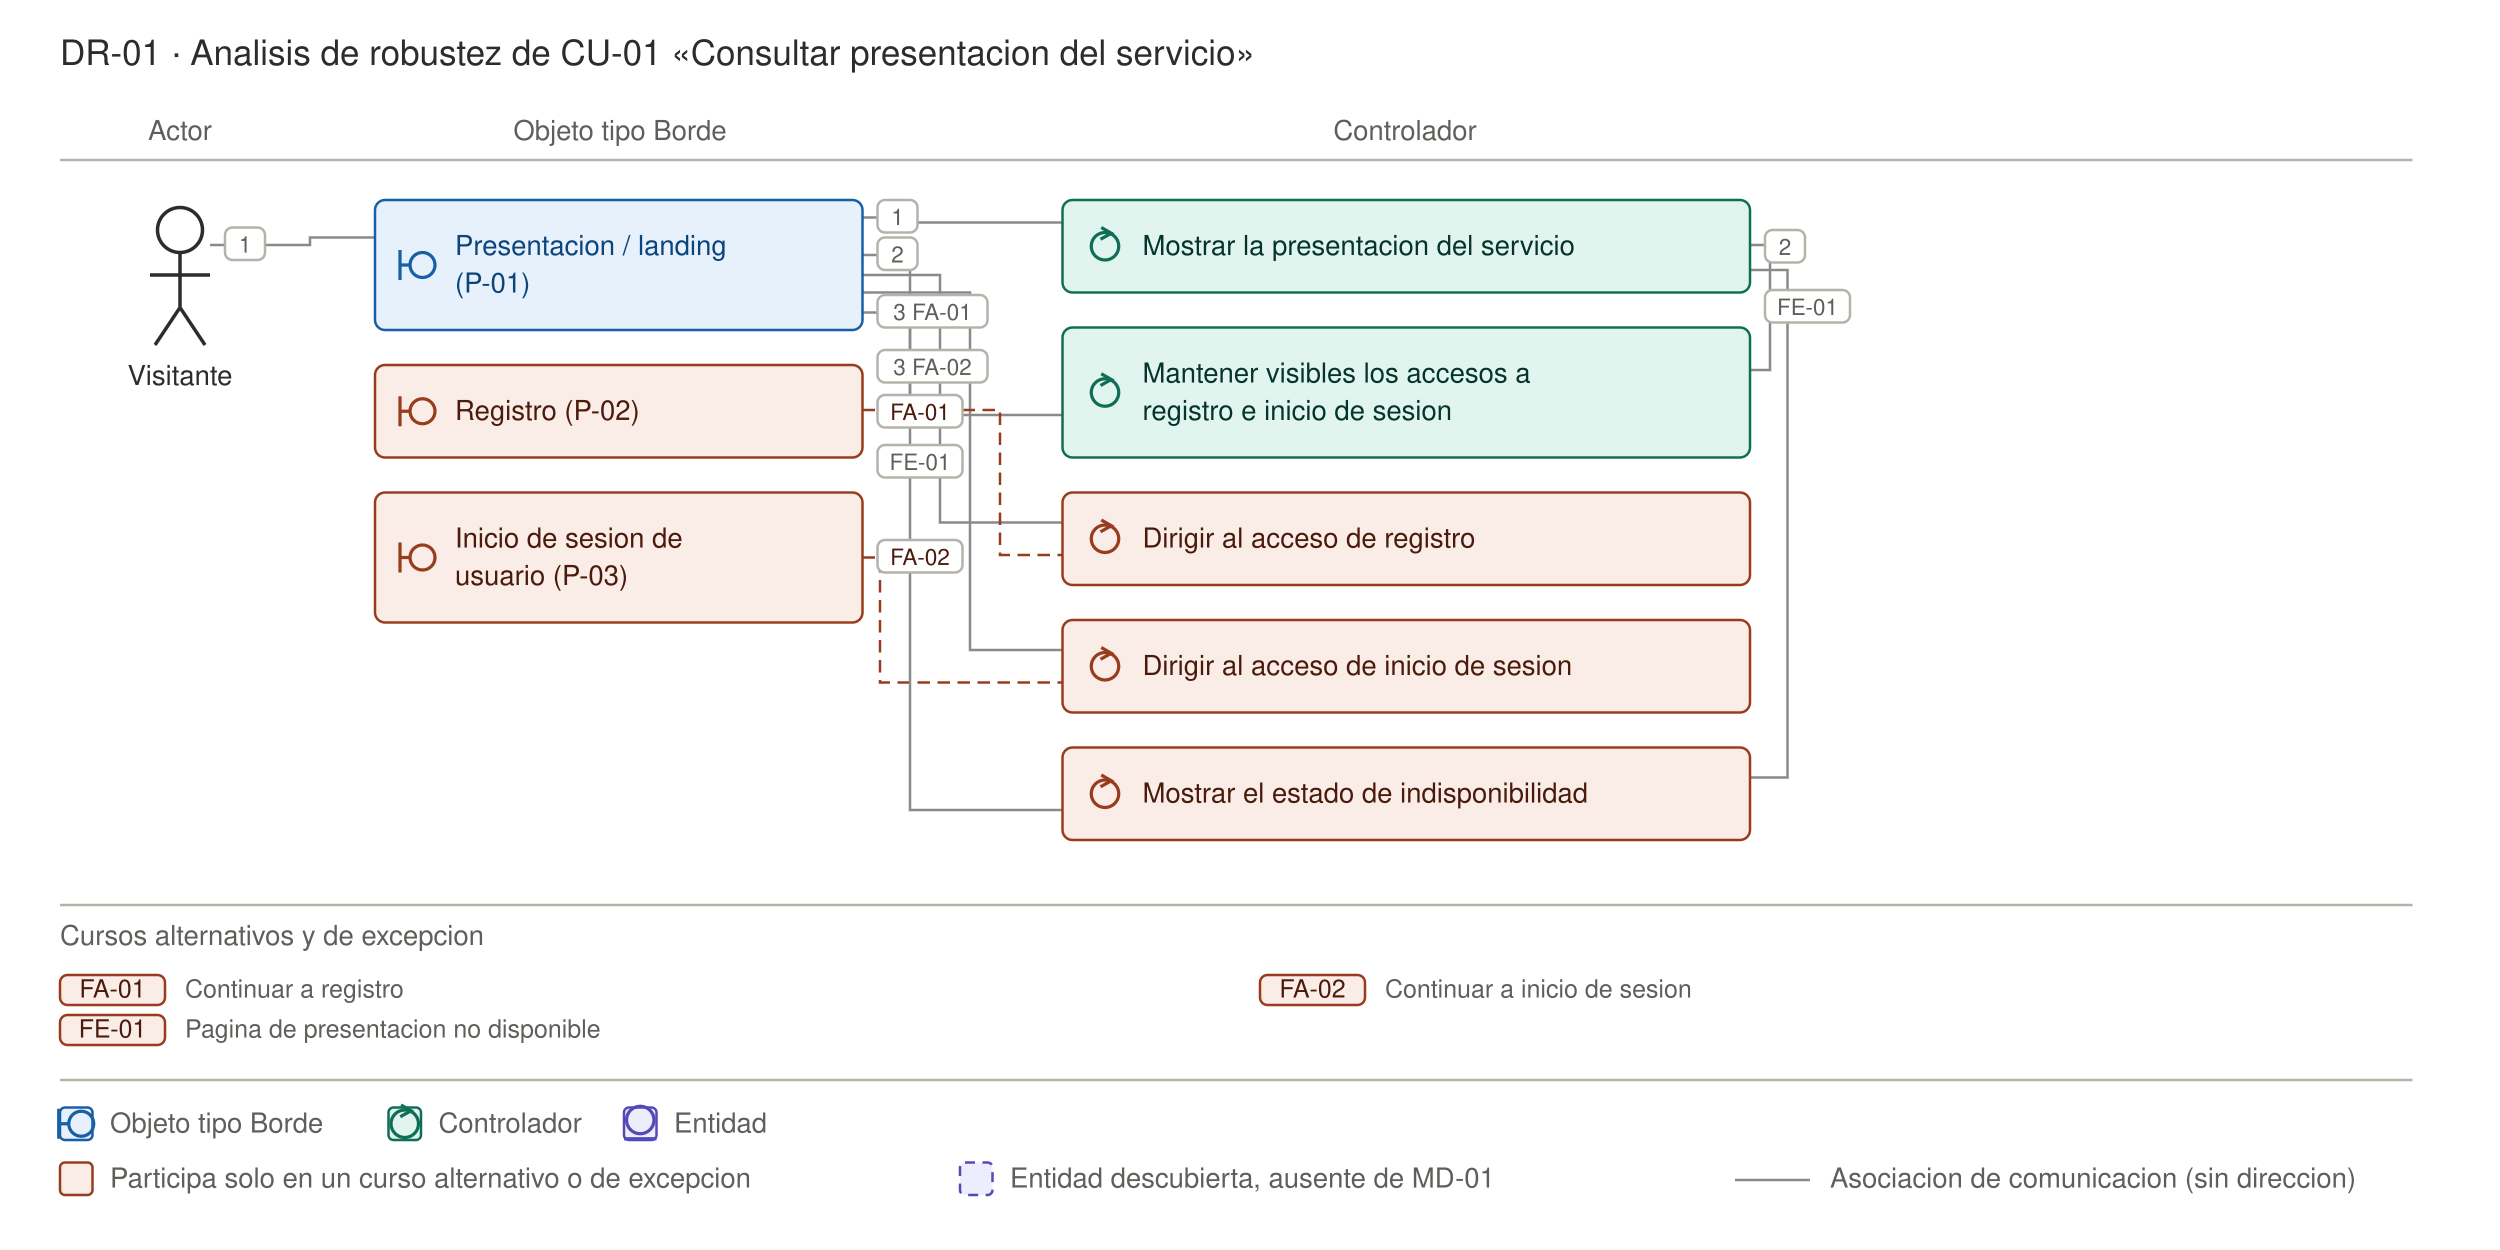
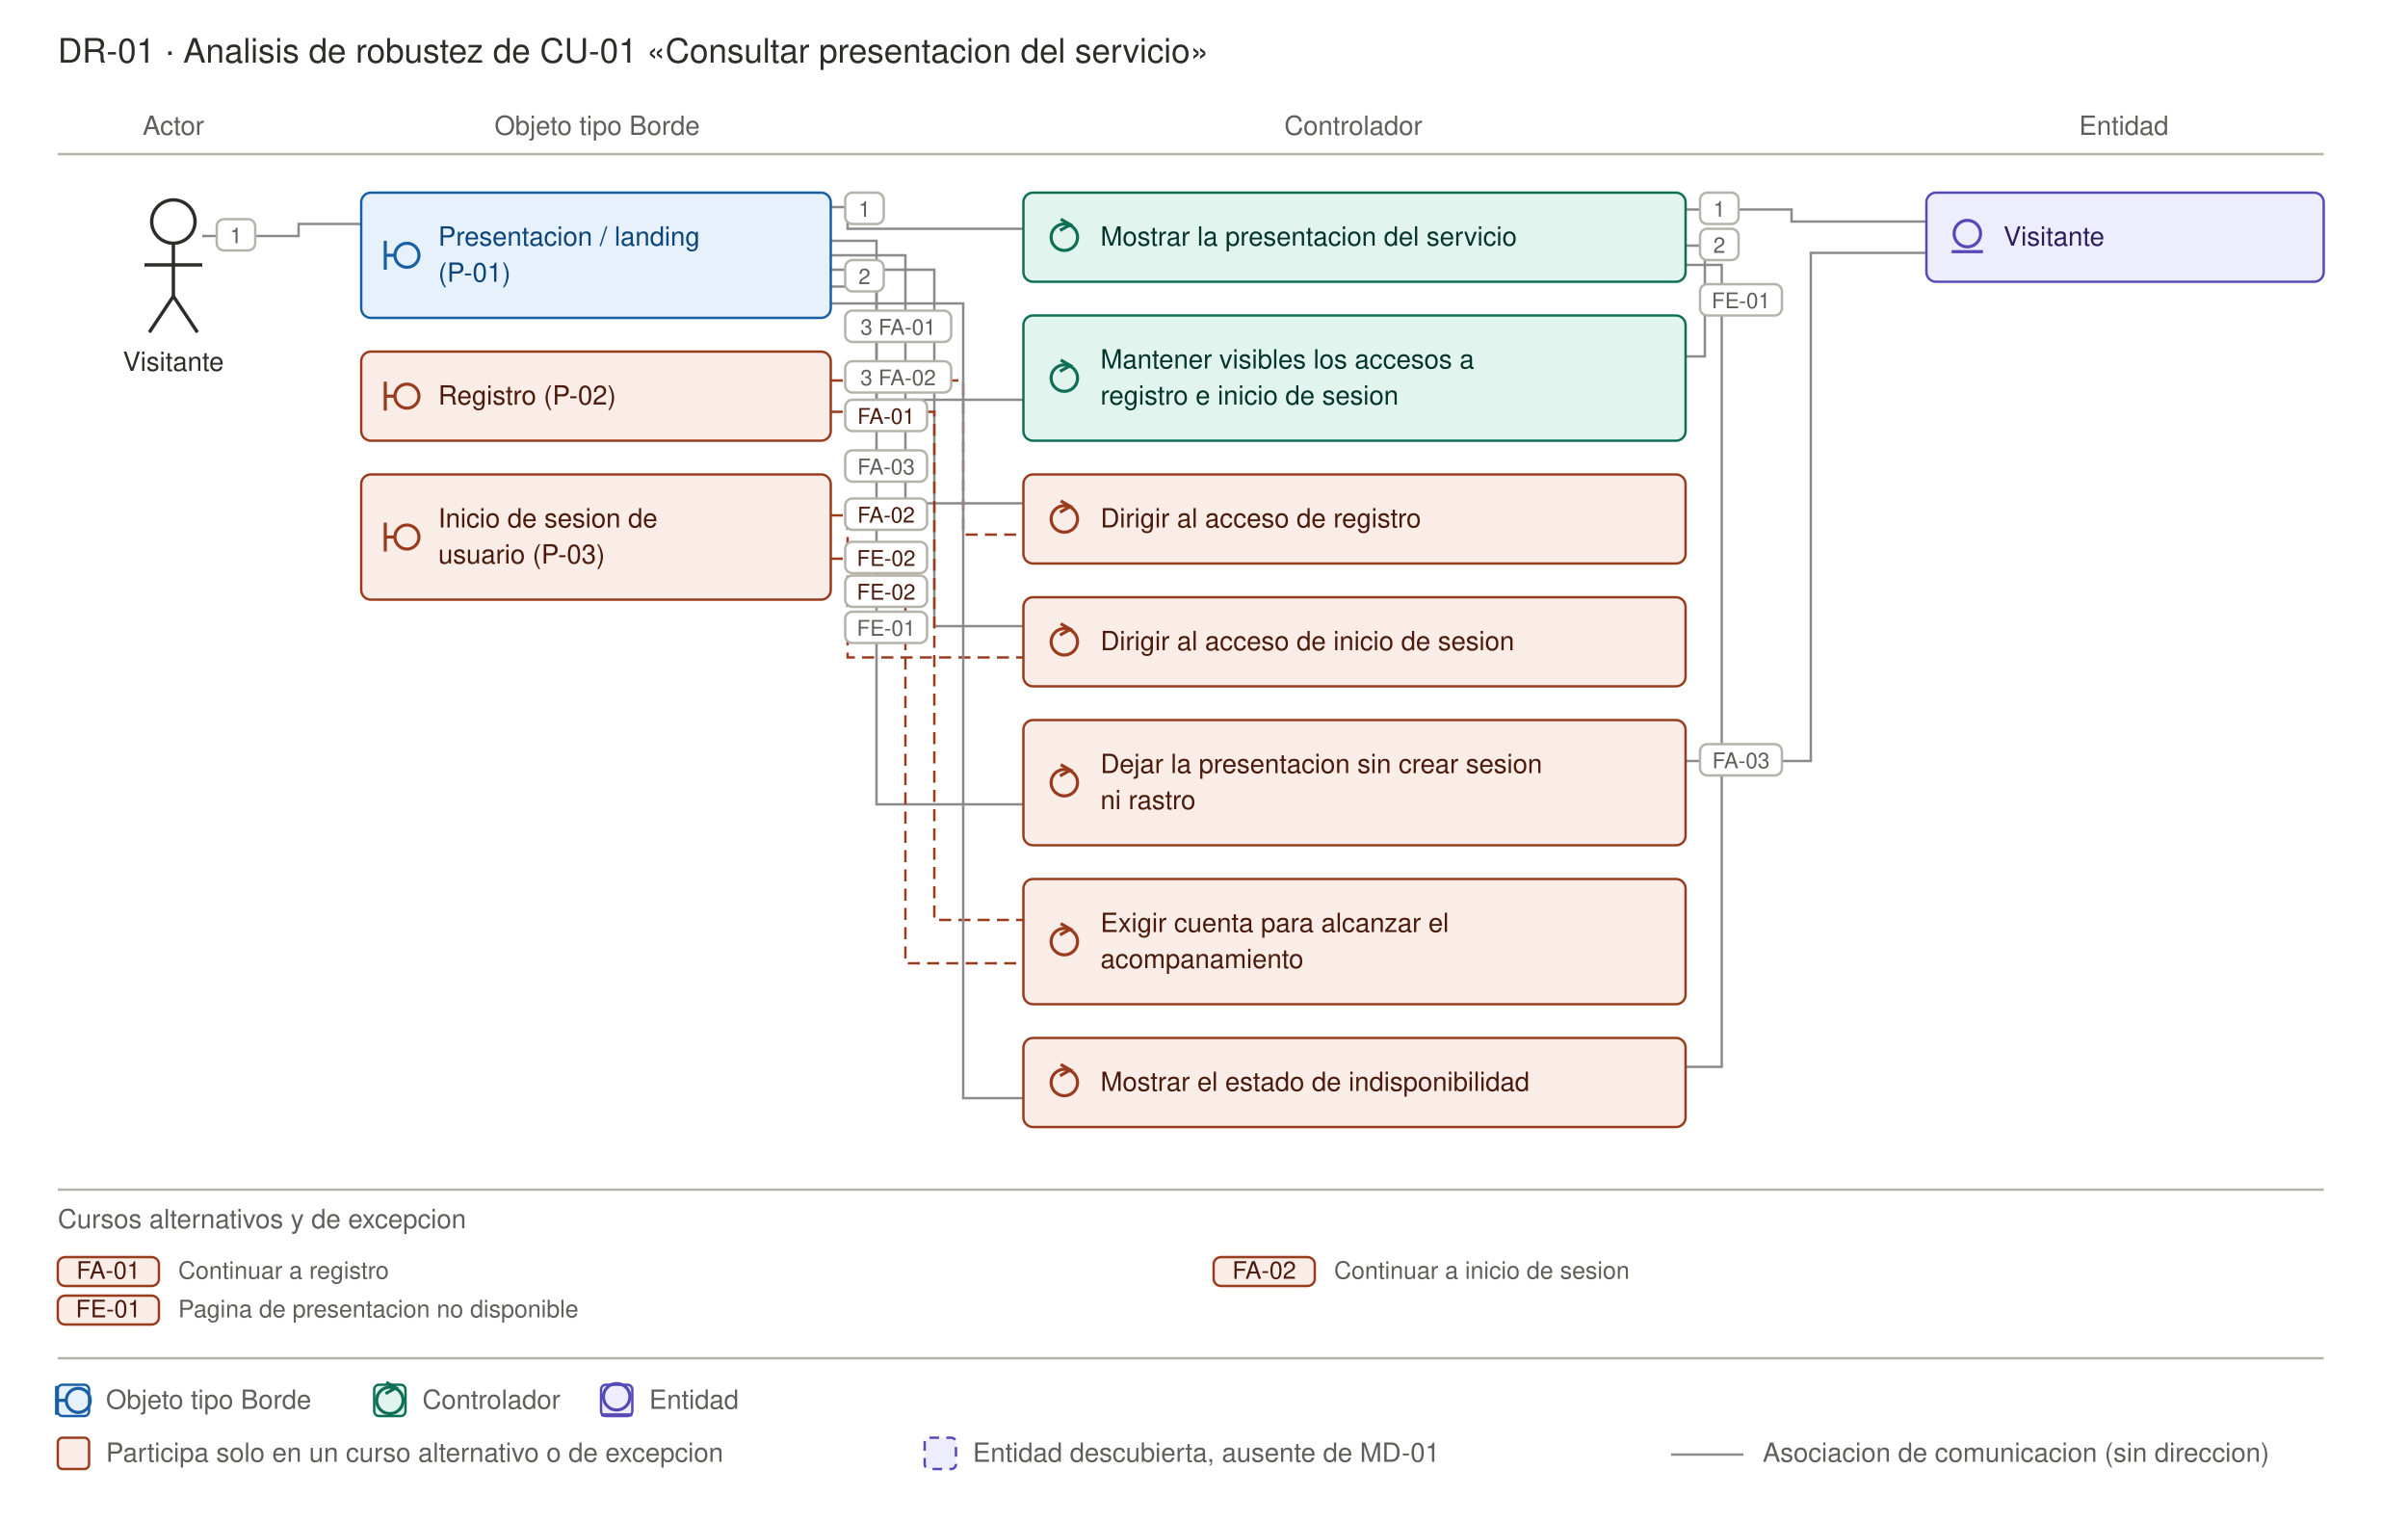
- <svg xmlns="http://www.w3.org/2000/svg" width="1000" height="500" viewBox="0 0 1000 500" role="img" font-family="Segoe UI, Helvetica, Arial, sans-serif">
-   <rect x="0" y="0" width="1000" height="500" fill="#FFFFFF" />
+ <svg xmlns="http://www.w3.org/2000/svg" width="1000" height="632" viewBox="0 0 1000 632" role="img" font-family="Segoe UI, Helvetica, Arial, sans-serif">
+   <rect x="0" y="0" width="1000" height="632" fill="#FFFFFF" />
  <text x="24" y="26" font-size="14" font-weight="500" fill="#2C2C2A">DR-01 · Analisis de robustez de CU-01 «Consultar presentacion del servicio»</text>
  <g font-size="11" font-weight="500" fill="#5F5E5A" text-anchor="middle">
    <text x="72" y="56">Actor</text>
    <text x="248" y="56">Objeto tipo Borde</text>
    <text x="562" y="56">Controlador</text>
+     <text x="882" y="56">Entidad</text>
  </g>
  <line x1="24" y1="64" x2="965" y2="64" stroke="#B4B2A9" stroke-width="1" />
  <g fill="none" stroke="#8a8a8a" stroke-width="1">
-     <polyline points="84,98 124,98 124,95 150,95" />
-     <polyline points="345,87 352,87 352,89 425,89" />
-     <polyline points="700,98 708,98 708,148 700,148" />
-     <polyline points="345,102 364,102 364,166 425,166" />
-     <polyline points="345,110 376,110 376,209 425,209" />
-     <polyline points="345,117 388,117 388,260 425,260" />
-     <polyline points="345,164 400,164 400,222 425,222" stroke="#993C1D" stroke-dasharray="5 3" />
-     <polyline points="345,223 352,223 352,273 425,273" stroke="#993C1D" stroke-dasharray="5 3" />
-     <polyline points="700,108 715,108 715,311 700,311" />
-     <polyline points="345,125 364,125 364,324 425,324" />
+     <polyline points="84,98 124,98 124,93 150,93" />
+     <polyline points="345,86 352,86 352,95 425,95" />
+     <polyline points="700,102 708,102 708,148 700,148" />
+     <polyline points="345,100 364,100 364,166 425,166" />
+     <polyline points="345,106 376,106 376,209 425,209" />
+     <polyline points="345,112 388,112 388,260 425,260" />
+     <polyline points="345,158 400,158 400,222 425,222" stroke="#993C1D" stroke-dasharray="5 3" />
+     <polyline points="345,214 352,214 352,273 425,273" stroke="#993C1D" stroke-dasharray="5 3" />
+     <polyline points="700,87 744,87 744,92 800,92" />
+     <polyline points="345,119 364,119 364,334 425,334" />
+     <polyline points="700,316 752,316 752,105 800,105" />
+     <polyline points="345,232 376,232 376,400 425,400" stroke="#993C1D" stroke-dasharray="5 3" />
+     <polyline points="345,171 388,171 388,382 425,382" stroke="#993C1D" stroke-dasharray="5 3" />
+     <polyline points="700,110 715,110 715,443 700,443" />
+     <polyline points="345,126 400,126 400,456 425,456" />
  </g>
  <g fill="none" stroke="#2C2C2A" stroke-width="1.4">
    <circle cx="72.0" cy="92" r="9" />
    <line x1="72.0" y1="101" x2="72.0" y2="123" />
    <line x1="60.0" y1="110" x2="84.0" y2="110" />
    <line x1="72.0" y1="123" x2="62.0" y2="138" />
    <line x1="72.0" y1="123" x2="82.0" y2="138" />
  </g>
  <g font-size="11" text-anchor="middle" fill="#2C2C2A">
    <text x="72" y="154">Visitante</text>
  </g>
  <rect x="150" y="80" width="195" height="52" rx="4" fill="#E6F1FB" stroke="#185FA5" />
  <g fill="none" stroke="#185FA5" stroke-width="1.3">
    <line x1="160" y1="100.0" x2="160" y2="112.0" />
    <line x1="160" y1="106.0" x2="164" y2="106.0" />
    <circle cx="169" cy="106.0" r="5" />
  </g>
  <g font-size="11" fill="#0C447C">
    <text x="182" y="102">Presentacion / landing</text>
    <text x="182" y="117">(P-01)</text>
  </g>
  <rect x="150" y="146" width="195" height="37" rx="4" fill="#FAECE7" stroke="#993C1D" />
  <g fill="none" stroke="#993C1D" stroke-width="1.3">
    <line x1="160" y1="158.5" x2="160" y2="170.5" />
    <line x1="160" y1="164.5" x2="164" y2="164.5" />
    <circle cx="169" cy="164.5" r="5" />
  </g>
  <g font-size="11" fill="#4A1B0C">
    <text x="182" y="168">Registro (P-02)</text>
  </g>
  <rect x="150" y="197" width="195" height="52" rx="4" fill="#FAECE7" stroke="#993C1D" />
  <g fill="none" stroke="#993C1D" stroke-width="1.3">
    <line x1="160" y1="217.0" x2="160" y2="229.0" />
    <line x1="160" y1="223.0" x2="164" y2="223.0" />
    <circle cx="169" cy="223.0" r="5" />
  </g>
  <g font-size="11" fill="#4A1B0C">
    <text x="182" y="219">Inicio de sesion de</text>
    <text x="182" y="234">usuario (P-03)</text>
  </g>
  <rect x="425" y="80" width="275" height="37" rx="4" fill="#E1F5EE" stroke="#0F6E56" />
  <g fill="none" stroke="#0F6E56" stroke-width="1.3">
    <circle cx="442" cy="98.5" r="5.5" />
    <polyline points="440.5,91.0 444.5,93.3 440.2,95.7" />
  </g>
  <g font-size="11" fill="#04342C">
    <text x="457" y="102">Mostrar la presentacion del servicio</text>
  </g>
  <rect x="425" y="131" width="275" height="52" rx="4" fill="#E1F5EE" stroke="#0F6E56" />
  <g fill="none" stroke="#0F6E56" stroke-width="1.3">
    <circle cx="442" cy="157.0" r="5.5" />
    <polyline points="440.5,149.5 444.5,151.8 440.2,154.2" />
  </g>
  <g font-size="11" fill="#04342C">
    <text x="457" y="153">Mantener visibles los accesos a</text>
    <text x="457" y="168">registro e inicio de sesion</text>
  </g>
  <rect x="425" y="197" width="275" height="37" rx="4" fill="#FAECE7" stroke="#993C1D" />
  <g fill="none" stroke="#993C1D" stroke-width="1.3">
    <circle cx="442" cy="215.5" r="5.5" />
    <polyline points="440.5,208.0 444.5,210.3 440.2,212.7" />
  </g>
  <g font-size="11" fill="#4A1B0C">
    <text x="457" y="219">Dirigir al acceso de registro</text>
  </g>
  <rect x="425" y="248" width="275" height="37" rx="4" fill="#FAECE7" stroke="#993C1D" />
  <g fill="none" stroke="#993C1D" stroke-width="1.3">
    <circle cx="442" cy="266.5" r="5.5" />
    <polyline points="440.5,259.0 444.5,261.3 440.2,263.7" />
  </g>
  <g font-size="11" fill="#4A1B0C">
    <text x="457" y="270">Dirigir al acceso de inicio de sesion</text>
  </g>
-   <rect x="425" y="299" width="275" height="37" rx="4" fill="#FAECE7" stroke="#993C1D" />
-   <g fill="none" stroke="#993C1D" stroke-width="1.3">
-     <circle cx="442" cy="317.5" r="5.5" />
-     <polyline points="440.5,310.0 444.5,312.3 440.2,314.7" />
-   </g>
-   <g font-size="11" fill="#4A1B0C">
-     <text x="457" y="321">Mostrar el estado de indisponibilidad</text>
+   <rect x="425" y="299" width="275" height="52" rx="4" fill="#FAECE7" stroke="#993C1D" />
+   <g fill="none" stroke="#993C1D" stroke-width="1.3">
+     <circle cx="442" cy="325.0" r="5.5" />
+     <polyline points="440.5,317.5 444.5,319.8 440.2,322.2" />
+   </g>
+   <g font-size="11" fill="#4A1B0C">
+     <text x="457" y="321">Dejar la presentacion sin crear sesion</text>
+     <text x="457" y="336">ni rastro</text>
+   </g>
+   <rect x="425" y="365" width="275" height="52" rx="4" fill="#FAECE7" stroke="#993C1D" />
+   <g fill="none" stroke="#993C1D" stroke-width="1.3">
+     <circle cx="442" cy="391.0" r="5.5" />
+     <polyline points="440.5,383.5 444.5,385.8 440.2,388.2" />
+   </g>
+   <g font-size="11" fill="#4A1B0C">
+     <text x="457" y="387">Exigir cuenta para alcanzar el</text>
+     <text x="457" y="402">acompanamiento</text>
+   </g>
+   <rect x="425" y="431" width="275" height="37" rx="4" fill="#FAECE7" stroke="#993C1D" />
+   <g fill="none" stroke="#993C1D" stroke-width="1.3">
+     <circle cx="442" cy="449.5" r="5.5" />
+     <polyline points="440.5,442.0 444.5,444.3 440.2,446.7" />
+   </g>
+   <g font-size="11" fill="#4A1B0C">
+     <text x="457" y="453">Mostrar el estado de indisponibilidad</text>
+   </g>
+   <rect x="800" y="80" width="165" height="37" rx="4" fill="#EEEDFE" stroke="#534AB7" />
+   <g fill="none" stroke="#534AB7" stroke-width="1.3">
+     <circle cx="817" cy="97.0" r="5.5" />
+     <line x1="810.5" y1="104.5" x2="823.5" y2="104.5" />
+   </g>
+   <g font-size="11" fill="#26215C">
+     <text x="832" y="102">Visitante</text>
  </g>
  <g font-size="9" text-anchor="middle">
    <rect x="90" y="91" width="16" height="13" rx="3" fill="#FFFFFF" stroke="#B4B2A9" />
    <text x="98" y="101" fill="#5F5E5A">1</text>
    <rect x="351" y="80" width="16" height="13" rx="3" fill="#FFFFFF" stroke="#B4B2A9" />
    <text x="359" y="90" fill="#5F5E5A">1</text>
-     <rect x="706" y="92" width="16" height="13" rx="3" fill="#FFFFFF" stroke="#B4B2A9" />
-     <text x="714" y="102" fill="#5F5E5A">2</text>
-     <rect x="351" y="95" width="16" height="13" rx="3" fill="#FFFFFF" stroke="#B4B2A9" />
-     <text x="359" y="105" fill="#5F5E5A">2</text>
-     <rect x="351" y="118" width="44" height="13" rx="3" fill="#FFFFFF" stroke="#B4B2A9" />
-     <text x="373" y="128" fill="#5F5E5A">3 FA-01</text>
-     <rect x="351" y="140" width="44" height="13" rx="3" fill="#FFFFFF" stroke="#B4B2A9" />
-     <text x="373" y="150" fill="#5F5E5A">3 FA-02</text>
-     <rect x="351" y="158" width="34" height="13" rx="3" fill="#FFFFFF" stroke="#B4B2A9" />
-     <text x="368" y="168" fill="#4A1B0C">FA-01</text>
-     <rect x="351" y="216" width="34" height="13" rx="3" fill="#FFFFFF" stroke="#B4B2A9" />
-     <text x="368" y="226" fill="#4A1B0C">FA-02</text>
-     <rect x="706" y="116" width="34" height="13" rx="3" fill="#FFFFFF" stroke="#B4B2A9" />
-     <text x="723" y="126" fill="#5F5E5A">FE-01</text>
-     <rect x="351" y="178" width="34" height="13" rx="3" fill="#FFFFFF" stroke="#B4B2A9" />
-     <text x="368" y="188" fill="#5F5E5A">FE-01</text>
-   </g>
-   <line x1="24" y1="362" x2="965" y2="362" stroke="#B4B2A9" stroke-width="1" />
-   <text x="24" y="378" font-size="11" font-weight="500" fill="#5F5E5A">Cursos alternativos y de excepcion</text>
+     <rect x="706" y="95" width="16" height="13" rx="3" fill="#FFFFFF" stroke="#B4B2A9" />
+     <text x="714" y="105" fill="#5F5E5A">2</text>
+     <rect x="351" y="108" width="16" height="13" rx="3" fill="#FFFFFF" stroke="#B4B2A9" />
+     <text x="359" y="118" fill="#5F5E5A">2</text>
+     <rect x="351" y="129" width="44" height="13" rx="3" fill="#FFFFFF" stroke="#B4B2A9" />
+     <text x="373" y="139" fill="#5F5E5A">3 FA-01</text>
+     <rect x="351" y="150" width="44" height="13" rx="3" fill="#FFFFFF" stroke="#B4B2A9" />
+     <text x="373" y="160" fill="#5F5E5A">3 FA-02</text>
+     <rect x="351" y="166" width="34" height="13" rx="3" fill="#FFFFFF" stroke="#B4B2A9" />
+     <text x="368" y="176" fill="#4A1B0C">FA-01</text>
+     <rect x="351" y="207" width="34" height="13" rx="3" fill="#FFFFFF" stroke="#B4B2A9" />
+     <text x="368" y="217" fill="#4A1B0C">FA-02</text>
+     <rect x="706" y="80" width="16" height="13" rx="3" fill="#FFFFFF" stroke="#B4B2A9" />
+     <text x="714" y="90" fill="#5F5E5A">1</text>
+     <rect x="351" y="187" width="34" height="13" rx="3" fill="#FFFFFF" stroke="#B4B2A9" />
+     <text x="368" y="197" fill="#5F5E5A">FA-03</text>
+     <rect x="706" y="309" width="34" height="13" rx="3" fill="#FFFFFF" stroke="#B4B2A9" />
+     <text x="723" y="319" fill="#5F5E5A">FA-03</text>
+     <rect x="351" y="225" width="34" height="13" rx="3" fill="#FFFFFF" stroke="#B4B2A9" />
+     <text x="368" y="235" fill="#4A1B0C">FE-02</text>
+     <rect x="351" y="239" width="34" height="13" rx="3" fill="#FFFFFF" stroke="#B4B2A9" />
+     <text x="368" y="249" fill="#4A1B0C">FE-02</text>
+     <rect x="706" y="118" width="34" height="13" rx="3" fill="#FFFFFF" stroke="#B4B2A9" />
+     <text x="723" y="128" fill="#5F5E5A">FE-01</text>
+     <rect x="351" y="254" width="34" height="13" rx="3" fill="#FFFFFF" stroke="#B4B2A9" />
+     <text x="368" y="264" fill="#5F5E5A">FE-01</text>
+   </g>
+   <line x1="24" y1="494" x2="965" y2="494" stroke="#B4B2A9" stroke-width="1" />
+   <text x="24" y="510" font-size="11" font-weight="500" fill="#5F5E5A">Cursos alternativos y de excepcion</text>
  <g font-size="10">
-     <rect x="24" y="390" width="42" height="12" rx="3" fill="#FAECE7" stroke="#993C1D" />
-     <text x="45" y="399" text-anchor="middle" fill="#4A1B0C">FA-01</text>
-     <text x="74" y="399" fill="#5F5E5A">Continuar a registro</text>
-     <rect x="504" y="390" width="42" height="12" rx="3" fill="#FAECE7" stroke="#993C1D" />
-     <text x="525" y="399" text-anchor="middle" fill="#4A1B0C">FA-02</text>
-     <text x="554" y="399" fill="#5F5E5A">Continuar a inicio de sesion</text>
-     <rect x="24" y="406" width="42" height="12" rx="3" fill="#FAECE7" stroke="#993C1D" />
-     <text x="45" y="415" text-anchor="middle" fill="#4A1B0C">FE-01</text>
-     <text x="74" y="415" fill="#5F5E5A">Pagina de presentacion no disponible</text>
-   </g>
-   <line x1="24" y1="432" x2="965" y2="432" stroke="#B4B2A9" stroke-width="1" />
+     <rect x="24" y="522" width="42" height="12" rx="3" fill="#FAECE7" stroke="#993C1D" />
+     <text x="45" y="531" text-anchor="middle" fill="#4A1B0C">FA-01</text>
+     <text x="74" y="531" fill="#5F5E5A">Continuar a registro</text>
+     <rect x="504" y="522" width="42" height="12" rx="3" fill="#FAECE7" stroke="#993C1D" />
+     <text x="525" y="531" text-anchor="middle" fill="#4A1B0C">FA-02</text>
+     <text x="554" y="531" fill="#5F5E5A">Continuar a inicio de sesion</text>
+     <rect x="24" y="538" width="42" height="12" rx="3" fill="#FAECE7" stroke="#993C1D" />
+     <text x="45" y="547" text-anchor="middle" fill="#4A1B0C">FE-01</text>
+     <text x="74" y="547" fill="#5F5E5A">Pagina de presentacion no disponible</text>
+   </g>
+   <line x1="24" y1="564" x2="965" y2="564" stroke="#B4B2A9" stroke-width="1" />
  <g font-size="11">
-     <rect x="24" y="443" width="13" height="13" rx="2" fill="#E6F1FB" stroke="#185FA5" />
+     <rect x="24" y="575" width="13" height="13" rx="2" fill="#E6F1FB" stroke="#185FA5" />
    <g fill="none" stroke="#185FA5" stroke-width="1.3">
-       <line x1="23.5" y1="443.5" x2="23.5" y2="455.5" />
-       <line x1="23.5" y1="449.5" x2="27.5" y2="449.5" />
-       <circle cx="32.5" cy="449.5" r="5" />
+       <line x1="23.5" y1="575.5" x2="23.5" y2="587.5" />
+       <line x1="23.5" y1="581.5" x2="27.5" y2="581.5" />
+       <circle cx="32.5" cy="581.5" r="5" />
    </g>
-     <text x="44" y="453" fill="#5F5E5A">Objeto tipo Borde</text>
-     <rect x="155.4" y="443" width="13" height="13" rx="2" fill="#E1F5EE" stroke="#0F6E56" />
+     <text x="44" y="585" fill="#5F5E5A">Objeto tipo Borde</text>
+     <rect x="155.4" y="575" width="13" height="13" rx="2" fill="#E1F5EE" stroke="#0F6E56" />
    <g fill="none" stroke="#0F6E56" stroke-width="1.3">
-       <circle cx="161.9" cy="449.5" r="5.5" />
-       <polyline points="160.4,442.0 164.4,444.3 160.1,446.7" />
+       <circle cx="161.9" cy="581.5" r="5.5" />
+       <polyline points="160.4,574.0 164.4,576.3 160.1,578.7" />
    </g>
-     <text x="175.4" y="453" fill="#5F5E5A">Controlador</text>
-     <rect x="249.6" y="443" width="13" height="13" rx="2" fill="#EEEDFE" stroke="#534AB7" />
+     <text x="175.4" y="585" fill="#5F5E5A">Controlador</text>
+     <rect x="249.6" y="575" width="13" height="13" rx="2" fill="#EEEDFE" stroke="#534AB7" />
    <g fill="none" stroke="#534AB7" stroke-width="1.3">
-       <circle cx="256.1" cy="448.0" r="5.5" />
-       <line x1="249.6" y1="455.5" x2="262.6" y2="455.5" />
+       <circle cx="256.1" cy="580.0" r="5.5" />
+       <line x1="249.6" y1="587.5" x2="262.6" y2="587.5" />
    </g>
-     <text x="269.6" y="453" fill="#5F5E5A">Entidad</text>
+     <text x="269.6" y="585" fill="#5F5E5A">Entidad</text>
  </g>
  <g font-size="11">
-     <rect x="24" y="465" width="13" height="13" rx="2" fill="#FAECE7" stroke="#993C1D" />
-     <text x="44" y="475" fill="#5F5E5A">Participa solo en un curso alternativo o de excepcion</text>
-     <rect x="384" y="465" width="13" height="13" rx="2" fill="#EEEDFE" stroke="#534AB7" stroke-dasharray="4 3" />
-     <text x="404" y="475" fill="#5F5E5A">Entidad descubierta, ausente de MD-01</text>
-     <line x1="694" y1="472" x2="724" y2="472" stroke="#8a8a8a" stroke-width="1" />
-     <text x="732" y="475" fill="#5F5E5A">Asociacion de comunicacion (sin direccion)</text>
+     <rect x="24" y="597" width="13" height="13" rx="2" fill="#FAECE7" stroke="#993C1D" />
+     <text x="44" y="607" fill="#5F5E5A">Participa solo en un curso alternativo o de excepcion</text>
+     <rect x="384" y="597" width="13" height="13" rx="2" fill="#EEEDFE" stroke="#534AB7" stroke-dasharray="4 3" />
+     <text x="404" y="607" fill="#5F5E5A">Entidad descubierta, ausente de MD-01</text>
+     <line x1="694" y1="604" x2="724" y2="604" stroke="#8a8a8a" stroke-width="1" />
+     <text x="732" y="607" fill="#5F5E5A">Asociacion de comunicacion (sin direccion)</text>
  </g>
</svg>
